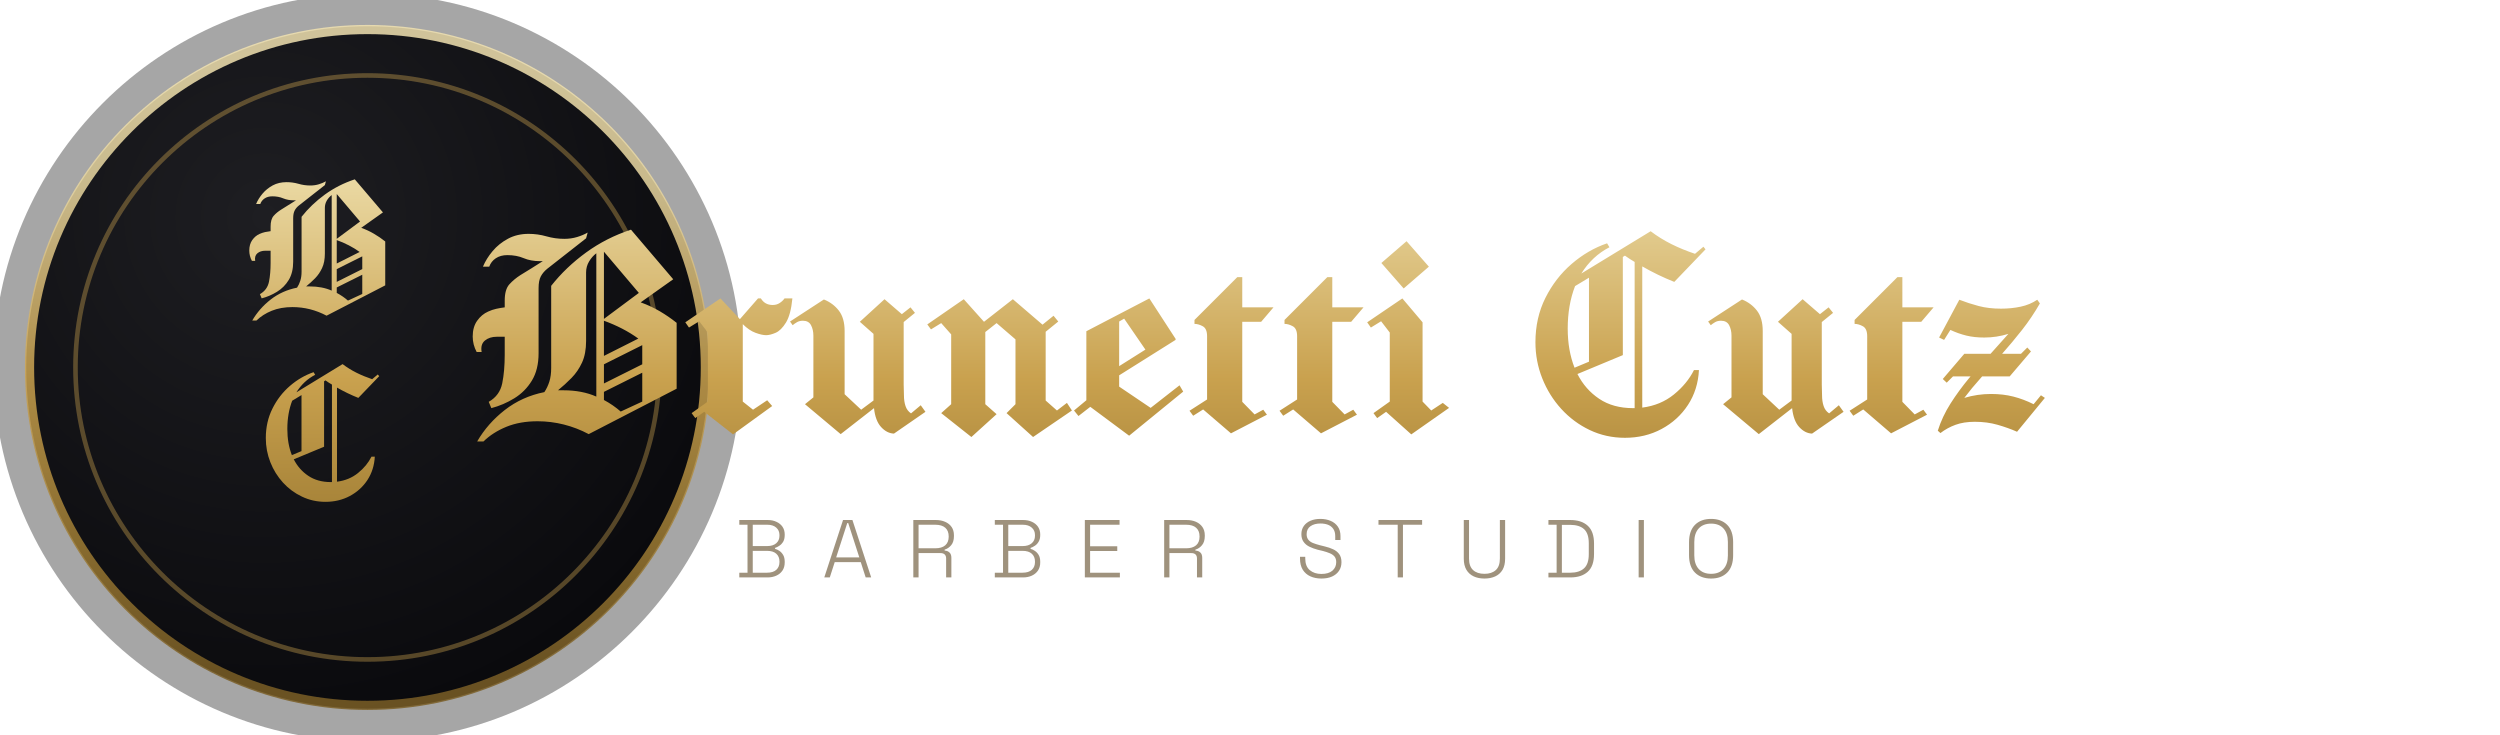
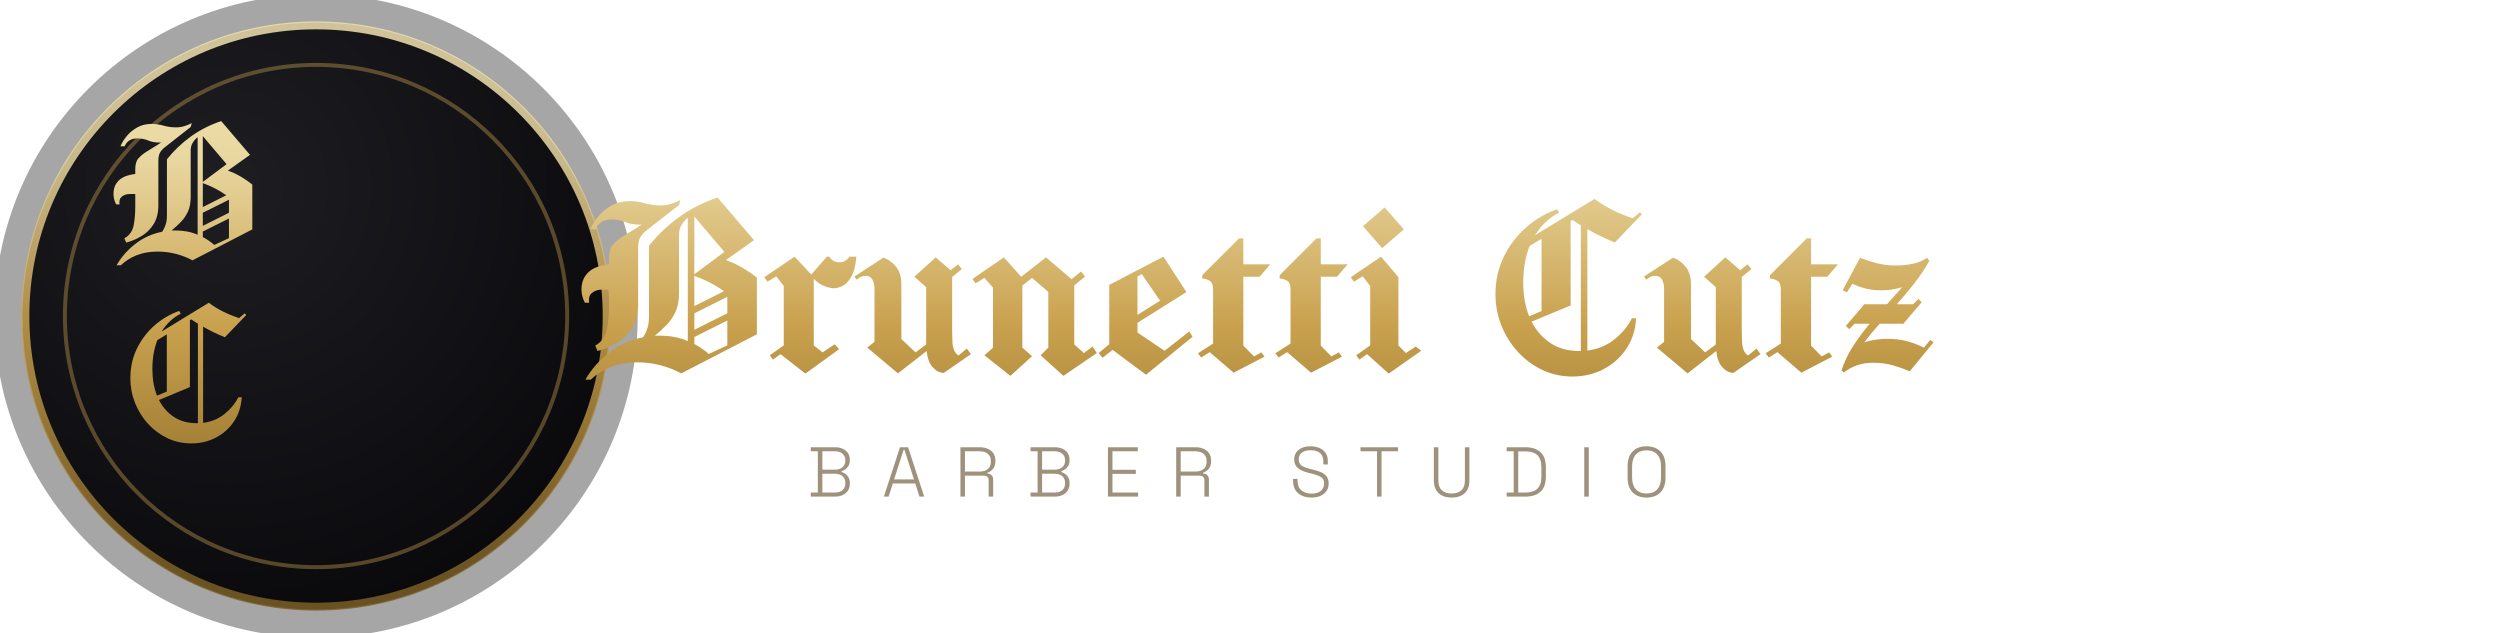
- <svg xmlns="http://www.w3.org/2000/svg" viewBox="0 0 381 112" width="381" height="112" role="img" aria-label="Brunetti Cutz">
+ <svg xmlns="http://www.w3.org/2000/svg" viewBox="0 0 443 112" width="443" height="112" role="img" aria-label="Brunetti Cutz">
  <defs>
    <linearGradient id="lkGold" gradientUnits="userSpaceOnUse" x1="0" y1="10" x2="0" y2="102">
      <stop offset="0%" stop-color="#f1e2b0" />
      <stop offset="20%" stop-color="#e9d7a0" />
      <stop offset="52%" stop-color="#c9a14e" />
      <stop offset="80%" stop-color="#9c7a32" />
      <stop offset="100%" stop-color="#7a5e26" />
    </linearGradient>
    <radialGradient id="lkBadge" cx="35%" cy="28%" r="75%">
      <stop offset="0%" stop-color="#1e1e22" />
      <stop offset="100%" stop-color="#0a0a0d" />
    </radialGradient>
  </defs>
  <circle cx="56" cy="56" r="54" fill="none" stroke="#000000" stroke-width="6" opacity="0.35" />
  <circle cx="56" cy="56" r="52" fill="url(#lkBadge)" />
  <circle cx="56" cy="56" r="51.5" fill="none" stroke="url(#lkGold)" stroke-width="1.4" opacity="0.85" />
  <circle cx="56" cy="56" r="44.5" fill="none" stroke="#c9a14e" stroke-width="0.7" opacity="0.4" />
  <g fill="url(#lkGold)">
-     <path d="M39.08 48.85L38.44 48.85Q39.51 47.01 41.25 45.65Q43 44.29 45.27 43.84L45.27 43.84Q45.59 43.36 45.77 42.77Q45.96 42.19 45.96 41.39L45.96 41.39L45.96 33.04Q47.45 31.15 49.51 29.65Q51.56 28.16 54.07 27.33L54.07 27.33L58.36 32.37L55.05 34.72Q56.09 35.09 57 35.63Q57.91 36.16 58.71 36.80L58.71 36.80L58.71 43.49L49.77 48.11Q48.57 47.47 47.25 47.13Q45.93 46.80 44.57 46.80L44.57 46.80Q42.79 46.80 41.41 47.36Q40.04 47.92 39.08 48.85L39.08 48.85ZM39.88 45.47L39.88 45.47L39.61 44.83Q40.73 44.19 40.99 42.95Q41.24 41.71 41.24 40.03L41.24 40.03L41.24 38.21L40.44 38.21Q39.69 38.21 39.23 38.60Q38.76 38.99 38.89 39.76L38.89 39.76L38.39 39.76Q37.99 39.01 37.99 38.19L37.99 38.19Q37.99 37.23 38.44 36.59Q38.89 35.95 39.56 35.65L39.56 35.65Q39.96 35.47 40.39 35.37Q40.81 35.28 41.24 35.23L41.24 35.23L41.24 34.53L41.24 34.53Q41.24 33.41 41.71 32.89Q42.17 32.37 42.84 31.95L42.84 31.95Q43.99 31.25 45.11 30.53L45.11 30.53Q44.95 30.53 44.81 30.53L44.81 30.53Q43.88 30.53 43.16 30.23Q42.44 29.92 41.51 29.92L41.51 29.92Q40.81 29.92 40.33 30.24Q39.85 30.56 39.67 31.09L39.67 31.09L39.03 31.09Q39.37 30.27 40.01 29.51Q40.65 28.75 41.57 28.25Q42.49 27.76 43.67 27.76L43.67 27.76Q44.60 27.76 45.48 28.01Q46.36 28.27 47.29 28.27L47.29 28.27Q47.99 28.27 48.60 28.08Q49.21 27.89 49.67 27.63L49.67 27.63L49.51 28.21L45.56 31.31Q45.13 31.65 44.91 32.08Q44.68 32.51 44.68 33.28L44.68 33.28L44.68 39.89Q44.68 41.55 44 42.67Q43.32 43.79 42.21 44.47Q41.11 45.15 39.88 45.47ZM51.32 36.40L54.87 33.76L51.32 29.57L51.32 36.40ZM47.21 43.65L47.21 43.65Q48.15 43.65 48.99 43.81Q49.83 43.97 50.55 44.29L50.55 44.29L50.55 29.73Q50.12 30.05 49.81 30.56Q49.51 31.07 49.51 31.68L49.51 31.68L49.51 38.64Q49.51 39.95 49.09 40.84Q48.68 41.73 48.03 42.40Q47.37 43.07 46.65 43.65L46.65 43.65Q46.92 43.65 47.21 43.65ZM51.32 36.59L51.32 36.59L51.32 40.16L54.81 38.40Q54.04 37.84 53.16 37.39Q52.28 36.93 51.32 36.59ZM55.21 39.07L51.32 41.01L51.32 42.96L55.21 41.01L55.21 39.07ZM53.03 45.81L55.21 44.80L55.21 41.87L51.32 43.81L51.32 44.64Q52.23 45.12 53.03 45.81L53.03 45.81Z" />
-     <path d="M49.60 76.48L49.60 76.48Q47.68 76.48 46.03 75.69Q44.37 74.91 43.13 73.55Q41.89 72.19 41.20 70.44Q40.51 68.69 40.51 66.77L40.51 66.77Q40.51 64.29 41.52 62.27Q42.53 60.24 44.19 58.81Q45.84 57.39 47.79 56.72L47.79 56.72L48.03 57.12Q46.27 58.03 45.17 59.79L45.17 59.79L52.21 55.49L52.21 55.49L52.21 55.49Q53.20 56.24 54.32 56.80Q55.44 57.36 56.72 57.79L56.72 57.79L57.57 57.07L57.79 57.33L54.61 60.64Q52.93 59.97 51.36 59.07L51.36 59.07L51.36 73.41Q53.23 73.17 54.57 72.08Q55.92 70.99 56.61 69.60L56.61 69.60L57.12 69.60Q57.01 71.60 56 73.15Q54.99 74.69 53.32 75.59Q51.65 76.48 49.60 76.48ZM49.39 58.11L49.39 68.08L44.77 70Q45.57 71.57 46.99 72.52Q48.40 73.47 50.43 73.47L50.43 73.47Q50.51 73.47 50.59 73.47L50.59 73.47L50.59 58.61Q50.08 58.32 49.60 57.97L49.60 57.97L49.39 58.11ZM43.79 65.39L43.79 65.39Q43.79 67.60 44.48 69.36L44.48 69.36L45.95 68.75L45.95 60.21L44.53 61.07Q43.79 62.99 43.79 65.39Z" />
+     <path d="M21.41 47.01L20.65 47.01Q21.91 44.83 23.99 43.21Q26.06 41.60 28.75 41.06L28.75 41.06Q29.13 40.49 29.36 39.79Q29.58 39.10 29.58 38.15L29.58 38.15L29.58 28.23Q31.35 25.99 33.79 24.21Q36.23 22.44 39.20 21.46L39.20 21.46L44.30 27.44L40.38 30.23Q41.61 30.67 42.69 31.31Q43.76 31.94 44.71 32.70L44.71 32.70L44.71 40.65L34.11 46.13Q32.68 45.37 31.11 44.97Q29.55 44.58 27.93 44.58L27.93 44.58Q25.81 44.58 24.18 45.24Q22.55 45.91 21.41 47.01L21.41 47.01ZM22.36 42.99L22.36 42.99L22.04 42.23Q23.37 41.47 23.67 40.00Q23.97 38.53 23.97 36.53L23.97 36.53L23.97 34.38L23.02 34.38Q22.14 34.38 21.58 34.84Q21.03 35.30 21.19 36.22L21.19 36.22L20.58 36.22Q20.11 35.33 20.11 34.35L20.11 34.35Q20.11 33.21 20.65 32.45Q21.19 31.69 21.98 31.34L21.98 31.34Q22.45 31.12 22.96 31.01Q23.47 30.89 23.97 30.83L23.97 30.83L23.97 30.01L23.97 30.01Q23.97 28.68 24.53 28.06Q25.08 27.44 25.87 26.94L25.87 26.94Q27.23 26.11 28.56 25.26L28.56 25.26Q28.37 25.26 28.22 25.26L28.22 25.26Q27.11 25.26 26.25 24.89Q25.40 24.53 24.29 24.53L24.29 24.53Q23.47 24.53 22.90 24.91Q22.33 25.29 22.10 25.92L22.10 25.92L21.34 25.92Q21.76 24.94 22.52 24.04Q23.28 23.14 24.37 22.55Q25.46 21.96 26.85 21.96L26.85 21.96Q27.96 21.96 29.01 22.27Q30.05 22.57 31.16 22.57L31.16 22.57Q31.98 22.57 32.71 22.34Q33.44 22.12 33.98 21.81L33.98 21.81L33.79 22.50L29.10 26.18Q28.60 26.59 28.33 27.09Q28.06 27.60 28.06 28.52L28.06 28.52L28.06 36.37Q28.06 38.34 27.25 39.67Q26.44 41.00 25.13 41.80Q23.81 42.61 22.36 42.99ZM35.94 32.23L40.15 29.09L35.94 24.12L35.94 32.23ZM31.07 40.84L31.07 40.84Q32.17 40.84 33.17 41.03Q34.17 41.22 35.02 41.60L35.02 41.60L35.02 24.31Q34.52 24.69 34.15 25.29Q33.79 25.89 33.79 26.62L33.79 26.62L33.79 34.88Q33.79 36.44 33.30 37.50Q32.81 38.56 32.03 39.35Q31.26 40.14 30.40 40.84L30.40 40.84Q30.72 40.84 31.07 40.84ZM35.94 32.45L35.94 32.45L35.94 36.69L40.09 34.60Q39.17 33.94 38.13 33.40Q37.08 32.86 35.94 32.45ZM40.57 35.39L35.94 37.70L35.94 40.02L40.57 37.70L40.57 35.39ZM37.97 43.40L40.57 42.20L40.57 38.72L35.94 41.03L35.94 42.01Q37.02 42.58 37.97 43.40L37.97 43.40Z" />
+     <path d="M33.90 78.57L33.90 78.57Q31.62 78.57 29.66 77.64Q27.69 76.70 26.22 75.09Q24.75 73.47 23.93 71.40Q23.10 69.32 23.10 67.04L23.10 67.04Q23.10 64.10 24.30 61.69Q25.51 59.28 27.47 57.59Q29.44 55.90 31.75 55.10L31.75 55.10L32.03 55.58Q29.94 56.66 28.64 58.75L28.64 58.75L37.00 53.65L37.00 53.65L37.00 53.65Q38.17 54.53 39.51 55.20Q40.84 55.86 42.36 56.37L42.36 56.37L43.37 55.52L43.62 55.83L39.85 59.76Q37.86 58.97 35.99 57.89L35.99 57.89L35.99 74.93Q38.21 74.64 39.81 73.34Q41.41 72.05 42.23 70.40L42.23 70.40L42.83 70.40Q42.70 72.78 41.50 74.61Q40.30 76.45 38.32 77.51Q36.34 78.57 33.90 78.57ZM33.65 56.75L33.65 68.59L28.17 70.88Q29.12 72.74 30.80 73.87Q32.48 74.99 34.88 74.99L34.88 74.99Q34.98 74.99 35.07 74.99L35.07 74.99L35.07 57.35Q34.47 57.00 33.90 56.59L33.90 56.59L33.65 56.75ZM27.00 65.40L27.00 65.40Q27.00 68.03 27.82 70.11L27.82 70.11L29.56 69.39L29.56 59.25L27.88 60.27Q27.00 62.55 27.00 65.40Z" />
  </g>
-   <path d="M73.68 67.28L72.72 67.28Q74.32 64.52 76.94 62.48Q79.56 60.44 82.96 59.76L82.96 59.76Q83.44 59.04 83.72 58.16Q84 57.28 84 56.08L84 56.08L84 43.56Q86.24 40.72 89.32 38.48Q92.40 36.24 96.16 35L96.16 35L102.60 42.56L97.64 46.08Q99.20 46.64 100.56 47.44Q101.92 48.24 103.12 49.20L103.12 49.20L103.12 59.24L89.72 66.16Q87.92 65.20 85.94 64.70Q83.96 64.20 81.92 64.20L81.92 64.20Q79.24 64.20 77.18 65.04Q75.12 65.88 73.68 67.28L73.68 67.28ZM74.88 62.20L74.88 62.20L74.48 61.24Q76.16 60.28 76.54 58.42Q76.92 56.56 76.92 54.04L76.92 54.04L76.92 51.32L75.72 51.32Q74.60 51.32 73.90 51.90Q73.20 52.48 73.40 53.64L73.40 53.64L72.64 53.64Q72.04 52.52 72.04 51.28L72.04 51.28Q72.04 49.84 72.72 48.88Q73.40 47.92 74.40 47.48L74.40 47.48Q75 47.20 75.64 47.06Q76.28 46.92 76.92 46.84L76.92 46.84L76.92 45.80L76.92 45.80Q76.92 44.12 77.62 43.34Q78.32 42.56 79.32 41.92L79.32 41.92Q81.04 40.88 82.72 39.80L82.72 39.80Q82.48 39.80 82.28 39.80L82.28 39.80Q80.88 39.80 79.80 39.34Q78.72 38.88 77.32 38.88L77.32 38.88Q76.28 38.88 75.56 39.36Q74.84 39.84 74.56 40.64L74.56 40.64L73.60 40.64Q74.12 39.40 75.08 38.26Q76.04 37.12 77.42 36.38Q78.80 35.64 80.56 35.64L80.56 35.64Q81.96 35.64 83.28 36.02Q84.60 36.40 86 36.40L86 36.40Q87.04 36.40 87.96 36.12Q88.88 35.84 89.56 35.44L89.56 35.44L89.32 36.32L83.40 40.96Q82.76 41.48 82.42 42.12Q82.08 42.76 82.08 43.92L82.08 43.92L82.08 53.84Q82.08 56.32 81.06 58Q80.04 59.68 78.38 60.70Q76.72 61.72 74.88 62.20ZM92.04 48.60L97.36 44.64L92.04 38.36L92.04 48.60ZM85.88 59.48L85.88 59.48Q87.28 59.48 88.54 59.72Q89.80 59.96 90.88 60.44L90.88 60.44L90.88 38.60Q90.24 39.08 89.78 39.84Q89.32 40.60 89.32 41.52L89.32 41.52L89.32 51.96Q89.32 53.92 88.70 55.26Q88.08 56.60 87.10 57.60Q86.12 58.60 85.04 59.48L85.04 59.48Q85.44 59.48 85.88 59.48ZM92.04 48.88L92.04 48.88L92.04 54.24L97.28 51.60Q96.12 50.76 94.80 50.08Q93.48 49.40 92.04 48.88ZM97.88 52.60L92.04 55.52L92.04 58.44L97.88 55.52L97.88 52.60ZM94.60 62.72L97.88 61.20L97.88 56.80L92.04 59.72L92.04 60.96Q93.40 61.68 94.60 62.72L94.60 62.72ZM117.68 61.88L111.72 66.20L107.32 62.76L105.96 63.72L105.40 62.96L107.88 61.20L107.88 50.68L106.56 48.96L105 49.92L104.44 49.12L109.80 45.48L112.76 48.64L115.52 45.48L115.96 45.48Q116.56 46.48 117.76 46.48L117.76 46.48Q118.36 46.48 118.82 46.18Q119.28 45.88 119.56 45.48L119.56 45.48L120.76 45.48Q120.52 47.96 119.78 49.16Q119.04 50.36 118.20 50.72Q117.36 51.08 116.76 51.08L116.76 51.08Q116.12 51.08 115.14 50.72Q114.16 50.36 113.20 49.40L113.20 49.40L113.20 61.20L114.76 62.44L116.92 61L117.68 61.88ZM133.20 62.20L128.12 66.16L122.68 61.60L123.96 60.56L123.96 51.16L123.96 51.16Q123.96 50.24 123.60 49.56Q123.24 48.88 122.36 48.88L122.36 48.88Q121.84 48.88 121.46 49.10Q121.08 49.32 120.80 49.56L120.80 49.56L120.40 49L125.56 45.64Q126.96 46.20 127.84 47.34Q128.72 48.48 128.72 50.44L128.72 50.44L128.72 60.08L131.24 62.44L133.12 61.04L133.12 59.12L133.12 50.88L131.04 49.04L134.80 45.60L137.44 47.88L138.76 46.84L139.44 47.68L137.72 49.08L137.72 58.60L137.76 60.24Q137.76 61.16 138 61.88Q138.24 62.60 138.84 63L138.84 63L140.32 61.76L141.04 62.76L136.24 66.08Q135.16 66.04 134.28 65.08Q133.40 64.12 133.20 62.20L133.20 62.20ZM151.88 63.12L148.04 66.60L143.44 62.96L144.96 61.60L144.96 50.96L143.44 49.24L141.88 50.20L141.32 49.44L146.88 45.60L149.96 49.04L154.36 45.60L158.88 49.48L160.56 48.12L161.28 49L159.36 50.56L159.36 61.04L161.08 62.56L162.60 61.40L163.36 62.56L157.44 66.60L153.40 62.96L154.76 61.60L154.76 51.72L151.88 49.24L150.16 50.60L150.16 61.60L151.88 63.12ZM166.16 62L164.36 63.40L163.68 62.56L165.56 61L165.56 50.48L175.16 45.48L179.16 51.64L179.16 51.80L170.56 57.20L170.56 58.92L175.36 62.16L179.76 58.72L180.32 59.68L172.08 66.40L166.16 62ZM171.32 48.56L170.56 49L170.56 55.80L174.56 53.28L171.32 48.56ZM193.08 63.20L187.60 66.04L183.36 62.40L181.84 63.36L181.28 62.60L183.96 60.88L183.96 51.24Q183.96 50.08 183.30 49.72Q182.64 49.36 182.04 49.36L182.04 49.36L182.04 48.76L188.56 42.24L189.32 42.24L189.32 46.84L194.08 46.84L192.20 49.04L189.32 49.04L189.32 61.24L191.20 63.16L192.52 62.44L193.08 63.20ZM206.80 63.20L201.32 66.04L197.08 62.40L195.56 63.36L195 62.60L197.68 60.88L197.68 51.24Q197.68 50.08 197.02 49.72Q196.36 49.36 195.76 49.36L195.76 49.36L195.76 48.76L202.28 42.24L203.04 42.24L203.04 46.84L207.80 46.84L205.92 49.04L203.04 49.04L203.04 61.24L204.92 63.16L206.24 62.44L206.80 63.20ZM217.76 40.64L213.92 43.96L210.52 40.08L214.36 36.76L217.76 40.64ZM220.84 62.16L215.08 66.20L211.24 62.76L209.88 63.72L209.32 62.96L211.80 61.20L211.80 50.68L210.48 48.96L208.92 49.92L208.36 49.12L213.72 45.48L216.80 49.12L216.80 61.20L218.12 62.56L219.88 61.40L220.84 62.16ZM247.64 66.72L247.64 66.72Q244.76 66.72 242.28 65.54Q239.80 64.36 237.94 62.32Q236.08 60.28 235.04 57.66Q234 55.04 234 52.16L234 52.16Q234 48.44 235.52 45.40Q237.04 42.36 239.52 40.22Q242 38.08 244.92 37.08L244.92 37.08L245.28 37.68Q242.64 39.04 241 41.68L241 41.68L251.56 35.24L251.56 35.24L251.56 35.24Q253.04 36.36 254.72 37.20Q256.40 38.04 258.32 38.68L258.32 38.68L259.60 37.60L259.92 38L255.16 42.96Q252.64 41.96 250.28 40.60L250.28 40.60L250.28 62.12Q253.08 61.76 255.10 60.12Q257.12 58.48 258.16 56.40L258.16 56.40L258.92 56.40Q258.76 59.40 257.24 61.72Q255.72 64.04 253.22 65.38Q250.72 66.72 247.64 66.72ZM247.32 39.16L247.32 54.12L240.40 57Q241.60 59.36 243.72 60.78Q245.84 62.20 248.88 62.20L248.88 62.20Q249 62.20 249.12 62.20L249.12 62.20L249.12 39.92Q248.36 39.48 247.64 38.96L247.64 38.96L247.32 39.16ZM238.92 50.08L238.92 50.08Q238.92 53.40 239.96 56.04L239.96 56.04L242.16 55.12L242.16 42.32L240.04 43.60Q238.92 46.48 238.92 50.08ZM273.12 62.20L268.04 66.16L262.60 61.60L263.88 60.56L263.88 51.16L263.88 51.16Q263.88 50.24 263.52 49.56Q263.16 48.88 262.28 48.88L262.28 48.88Q261.76 48.88 261.38 49.10Q261 49.32 260.72 49.56L260.72 49.56L260.32 49L265.48 45.64Q266.88 46.20 267.76 47.34Q268.64 48.48 268.64 50.44L268.64 50.44L268.64 60.08L271.16 62.44L273.04 61.04L273.04 59.12L273.04 50.88L270.96 49.04L274.72 45.60L277.36 47.88L278.68 46.84L279.36 47.68L277.64 49.08L277.64 58.60L277.68 60.24Q277.68 61.16 277.92 61.88Q278.16 62.60 278.76 63L278.76 63L280.24 61.76L280.96 62.76L276.16 66.08Q275.08 66.04 274.20 65.08Q273.32 64.12 273.12 62.20L273.12 62.20ZM293.68 63.20L288.20 66.04L283.96 62.40L282.44 63.36L281.88 62.60L284.56 60.88L284.56 51.24Q284.56 50.08 283.90 49.72Q283.24 49.36 282.64 49.36L282.64 49.36L282.64 48.76L289.16 42.24L289.92 42.24L289.92 46.84L294.68 46.84L292.80 49.04L289.92 49.04L289.92 61.24L291.80 63.16L293.12 62.44L293.68 63.20ZM295.72 66L295.72 66L295.32 65.64Q296 63.48 297.26 61.50Q298.52 59.52 300.08 57.64L300.08 57.64L300.32 57.36L297.64 57.36L296.68 58.32L296.08 57.76L299.36 53.92L303.36 53.92L306.08 50.88Q304.28 51.44 302.40 51.44L302.40 51.44Q300.88 51.44 299.66 51.14Q298.44 50.84 297.24 50.28L297.24 50.28L296.28 51.80L295.52 51.44L298.60 45.68Q300.04 46.24 301.56 46.64Q303.08 47.04 304.96 47.04L304.96 47.04Q306.52 47.04 307.94 46.74Q309.36 46.44 310.48 45.68L310.48 45.68L310.88 46.24Q309.64 48.40 308.16 50.28Q306.68 52.16 305.12 53.92L305.12 53.92L308 53.92L308.96 52.96L309.52 53.56L306.28 57.36L302.08 57.36Q301.68 57.80 301.32 58.24Q300.96 58.68 300.56 59.12L300.56 59.12L299.36 60.64Q301.36 60.04 303.44 60.04L303.44 60.04Q305.28 60.04 306.84 60.44Q308.40 60.84 309.92 61.60L309.92 61.60L311.04 60.24L311.64 60.64L307.40 65.80Q306.04 65.20 304.44 64.74Q302.84 64.28 300.96 64.28L300.96 64.28Q299.28 64.28 298.02 64.74Q296.76 65.20 295.72 66Z" fill="url(#lkGold)" />
-   <path d="M116.97 88L112.67 88L112.67 87.28L113.92 87.28L113.92 79.97L112.67 79.97L112.67 79.25L117.01 79.25Q117.76 79.25 118.34 79.53Q118.93 79.80 119.26 80.29Q119.59 80.79 119.59 81.44L119.59 81.44L119.59 81.54Q119.59 82.15 119.36 82.55Q119.12 82.95 118.78 83.17Q118.44 83.40 118.12 83.50L118.12 83.50L118.12 83.65Q118.44 83.72 118.79 83.96Q119.13 84.19 119.36 84.59Q119.59 84.99 119.59 85.60L119.59 85.60L119.59 85.72Q119.59 86.44 119.25 86.95Q118.91 87.46 118.31 87.73Q117.72 88 116.97 88L116.97 88ZM114.72 83.95L114.72 87.28L116.89 87.28Q117.83 87.28 118.31 86.84Q118.79 86.40 118.79 85.66L118.79 85.66L118.79 85.56Q118.79 84.83 118.31 84.39Q117.83 83.95 116.89 83.95L116.89 83.95L114.72 83.95ZM114.72 79.97L114.72 83.22L116.94 83.22Q117.81 83.22 118.30 82.79Q118.79 82.36 118.79 81.66L118.79 81.66L118.79 81.54Q118.79 80.84 118.30 80.41Q117.81 79.97 116.94 79.97L116.94 79.97L114.72 79.97ZM126.46 88L125.62 88L128.48 79.25L129.91 79.25L132.77 88L131.93 88L131.18 85.67L127.21 85.67L126.46 88ZM129.12 79.72L127.43 84.95L130.96 84.95L129.27 79.72L129.12 79.72ZM139.99 88L139.19 88L139.19 79.25L142.62 79.25Q143.43 79.25 144.05 79.53Q144.67 79.80 145.03 80.32Q145.38 80.84 145.38 81.58L145.38 81.58L145.38 81.70Q145.38 82.59 144.96 83.09Q144.53 83.60 143.96 83.76L143.96 83.76L143.96 83.91Q144.39 83.92 144.69 84.19Q144.99 84.45 144.99 85.03L144.99 85.03L144.99 88L144.19 88L144.19 85.11Q144.19 84.71 143.97 84.50Q143.76 84.29 143.32 84.29L143.32 84.29L139.99 84.29L139.99 88ZM139.99 79.97L139.99 83.56L142.54 83.56Q143.52 83.56 144.05 83.11Q144.58 82.65 144.58 81.80L144.58 81.80L144.58 81.74Q144.58 80.89 144.06 80.43Q143.54 79.97 142.54 79.97L142.54 79.97L139.99 79.97ZM155.91 88L151.61 88L151.61 87.28L152.86 87.28L152.86 79.97L151.61 79.97L151.61 79.25L155.94 79.25Q156.69 79.25 157.28 79.53Q157.87 79.80 158.20 80.29Q158.53 80.79 158.53 81.44L158.53 81.44L158.53 81.54Q158.53 82.15 158.29 82.55Q158.06 82.95 157.72 83.17Q157.38 83.40 157.06 83.50L157.06 83.50L157.06 83.65Q157.38 83.72 157.72 83.96Q158.07 84.19 158.30 84.59Q158.53 84.99 158.53 85.60L158.53 85.60L158.53 85.72Q158.53 86.44 158.19 86.95Q157.84 87.46 157.25 87.73Q156.66 88 155.91 88L155.91 88ZM153.66 83.95L153.66 87.28L155.83 87.28Q156.77 87.28 157.25 86.84Q157.73 86.40 157.73 85.66L157.73 85.66L157.73 85.56Q157.73 84.83 157.25 84.39Q156.77 83.95 155.83 83.95L155.83 83.95L153.66 83.95ZM153.66 79.97L153.66 83.22L155.88 83.22Q156.74 83.22 157.24 82.79Q157.73 82.36 157.73 81.66L157.73 81.66L157.73 81.54Q157.73 80.84 157.24 80.41Q156.74 79.97 155.88 79.97L155.88 79.97L153.66 79.97ZM170.67 88L165.33 88L165.33 79.25L170.62 79.25L170.62 79.97L166.13 79.97L166.13 83.25L170.27 83.25L170.27 83.97L166.13 83.97L166.13 87.28L170.67 87.28L170.67 88ZM178.22 88L177.42 88L177.42 79.25L180.84 79.25Q181.66 79.25 182.28 79.53Q182.89 79.80 183.25 80.32Q183.61 80.84 183.61 81.58L183.61 81.58L183.61 81.70Q183.61 82.59 183.18 83.09Q182.76 83.60 182.18 83.76L182.18 83.76L182.18 83.91Q182.62 83.92 182.92 84.19Q183.22 84.45 183.22 85.03L183.22 85.03L183.22 88L182.42 88L182.42 85.11Q182.42 84.71 182.20 84.50Q181.98 84.29 181.54 84.29L181.54 84.29L178.22 84.29L178.22 88ZM178.22 79.97L178.22 83.56L180.77 83.56Q181.74 83.56 182.28 83.11Q182.81 82.65 182.81 81.80L182.81 81.80L182.81 81.74Q182.81 80.89 182.29 80.43Q181.77 79.97 180.77 79.97L180.77 79.97L178.22 79.97ZM201.38 88.17L201.38 88.17Q200.44 88.17 199.71 87.84Q198.97 87.51 198.54 86.83Q198.12 86.15 198.12 85.10L198.12 85.10L198.12 84.86L198.92 84.86L198.92 85.10Q198.92 86.31 199.61 86.89Q200.31 87.47 201.38 87.47L201.38 87.47Q202.47 87.47 203.06 86.97Q203.64 86.46 203.64 85.67L203.64 85.67Q203.64 85.15 203.39 84.83Q203.13 84.51 202.67 84.32Q202.22 84.13 201.62 83.97L201.62 83.97L200.82 83.78Q200.11 83.59 199.54 83.31Q198.98 83.03 198.66 82.57Q198.33 82.11 198.33 81.40L198.33 81.40Q198.33 80.69 198.70 80.16Q199.07 79.64 199.72 79.36Q200.37 79.08 201.23 79.08L201.23 79.08Q202.09 79.08 202.79 79.38Q203.48 79.67 203.89 80.26Q204.29 80.84 204.29 81.71L204.29 81.71L204.29 82.30L203.49 82.30L203.49 81.71Q203.49 81.03 203.19 80.60Q202.89 80.17 202.38 79.97Q201.87 79.78 201.23 79.78L201.23 79.78Q200.32 79.78 199.72 80.19Q199.13 80.61 199.13 81.40L199.13 81.40Q199.13 81.92 199.38 82.24Q199.62 82.55 200.06 82.74Q200.51 82.92 201.11 83.08L201.11 83.08L201.91 83.28Q202.59 83.44 203.17 83.71Q203.74 83.97 204.09 84.44Q204.44 84.91 204.44 85.67L204.44 85.67Q204.44 86.44 204.06 87Q203.68 87.56 202.99 87.87Q202.31 88.17 201.38 88.17ZM213.81 88L213.01 88L213.01 79.97L210.08 79.97L210.08 79.25L216.73 79.25L216.73 79.97L213.81 79.97L213.81 88ZM226.23 88.17L226.23 88.17Q225.29 88.17 224.59 87.84Q223.88 87.51 223.48 86.84Q223.08 86.16 223.08 85.14L223.08 85.14L223.08 79.25L223.88 79.25L223.88 85.14Q223.88 86.31 224.50 86.88Q225.12 87.45 226.23 87.45L226.23 87.45Q227.34 87.45 227.96 86.88Q228.58 86.31 228.58 85.14L228.58 85.14L228.58 79.25L229.38 79.25L229.38 85.14Q229.38 86.16 228.99 86.84Q228.59 87.51 227.88 87.84Q227.17 88.17 226.23 88.17ZM239.31 88L235.98 88L235.98 87.28L237.23 87.28L237.23 79.97L235.98 79.97L235.98 79.25L239.31 79.25Q241.02 79.25 241.97 80.12Q242.93 80.99 242.93 82.83L242.93 82.83L242.93 84.44Q242.93 86.28 241.97 87.14Q241.02 88 239.31 88L239.31 88ZM238.03 79.99L238.03 87.28L239.31 87.28Q240.68 87.28 241.41 86.61Q242.13 85.95 242.13 84.47L242.13 84.47L242.13 82.79Q242.13 81.30 241.41 80.64Q240.68 79.99 239.31 79.99L239.31 79.99L238.03 79.99ZM250.53 88L249.73 88L249.73 79.25L250.53 79.25L250.53 88ZM260.77 88.17L260.77 88.17Q259.23 88.17 258.32 87.27Q257.41 86.36 257.41 84.61L257.41 84.61L257.41 82.64Q257.41 80.89 258.32 79.98Q259.23 79.08 260.77 79.08L260.77 79.08Q262.31 79.08 263.22 79.98Q264.13 80.89 264.13 82.64L264.13 82.64L264.13 84.61Q264.13 86.36 263.22 87.27Q262.31 88.17 260.77 88.17ZM260.77 87.45L260.77 87.45Q261.99 87.45 262.66 86.71Q263.33 85.97 263.33 84.64L263.33 84.64L263.33 82.61Q263.33 81.28 262.66 80.54Q261.99 79.80 260.77 79.80L260.77 79.80Q259.56 79.80 258.88 80.54Q258.21 81.28 258.21 82.61L258.21 82.61L258.21 84.64Q258.21 85.97 258.88 86.71Q259.56 87.45 260.77 87.45Z" fill="#9a8d77" opacity="0.95" />
+   <path d="M104.68 67.28L103.72 67.28Q105.32 64.52 107.94 62.48Q110.56 60.44 113.96 59.76L113.96 59.76Q114.44 59.04 114.72 58.16Q115 57.28 115 56.08L115 56.08L115 43.56Q117.24 40.72 120.32 38.48Q123.40 36.24 127.16 35L127.16 35L133.60 42.56L128.64 46.08Q130.20 46.64 131.56 47.44Q132.92 48.24 134.12 49.20L134.12 49.20L134.12 59.24L120.72 66.16Q118.92 65.20 116.94 64.70Q114.96 64.20 112.92 64.20L112.92 64.20Q110.24 64.20 108.18 65.04Q106.12 65.88 104.68 67.28L104.68 67.28ZM105.88 62.20L105.88 62.20L105.48 61.24Q107.16 60.28 107.54 58.42Q107.92 56.56 107.92 54.04L107.92 54.04L107.92 51.32L106.72 51.32Q105.60 51.32 104.90 51.90Q104.20 52.48 104.40 53.64L104.40 53.64L103.64 53.64Q103.04 52.52 103.04 51.28L103.04 51.28Q103.04 49.84 103.72 48.88Q104.40 47.92 105.40 47.48L105.40 47.48Q106 47.20 106.64 47.06Q107.28 46.92 107.92 46.84L107.92 46.84L107.92 45.80L107.92 45.80Q107.92 44.12 108.62 43.34Q109.32 42.56 110.32 41.92L110.32 41.92Q112.04 40.88 113.72 39.80L113.72 39.80Q113.48 39.80 113.28 39.80L113.28 39.80Q111.88 39.80 110.80 39.34Q109.72 38.88 108.32 38.88L108.32 38.88Q107.28 38.88 106.56 39.36Q105.84 39.84 105.56 40.64L105.56 40.64L104.60 40.64Q105.12 39.40 106.08 38.26Q107.04 37.12 108.42 36.38Q109.80 35.64 111.56 35.64L111.56 35.64Q112.96 35.64 114.28 36.02Q115.60 36.40 117 36.40L117 36.40Q118.04 36.40 118.96 36.12Q119.88 35.84 120.56 35.44L120.56 35.44L120.32 36.32L114.40 40.96Q113.76 41.48 113.42 42.12Q113.08 42.76 113.08 43.92L113.08 43.92L113.08 53.84Q113.08 56.32 112.06 58Q111.04 59.68 109.38 60.70Q107.72 61.72 105.88 62.20ZM123.04 48.60L128.36 44.64L123.04 38.36L123.04 48.60ZM116.88 59.48L116.88 59.48Q118.28 59.48 119.54 59.72Q120.80 59.96 121.88 60.44L121.88 60.44L121.88 38.60Q121.24 39.08 120.78 39.84Q120.32 40.60 120.32 41.52L120.32 41.52L120.32 51.96Q120.32 53.92 119.70 55.26Q119.08 56.60 118.10 57.60Q117.12 58.60 116.04 59.48L116.04 59.48Q116.44 59.48 116.88 59.48ZM123.04 48.88L123.04 48.88L123.04 54.24L128.28 51.60Q127.12 50.76 125.80 50.08Q124.48 49.40 123.04 48.88ZM128.88 52.60L123.04 55.52L123.04 58.44L128.88 55.52L128.88 52.60ZM125.60 62.72L128.88 61.20L128.88 56.80L123.04 59.72L123.04 60.96Q124.40 61.68 125.60 62.72L125.60 62.72ZM148.68 61.88L142.72 66.20L138.32 62.76L136.96 63.72L136.40 62.96L138.88 61.20L138.88 50.68L137.56 48.96L136 49.92L135.44 49.12L140.80 45.48L143.76 48.64L146.52 45.48L146.96 45.48Q147.56 46.48 148.76 46.48L148.76 46.48Q149.36 46.48 149.82 46.18Q150.28 45.88 150.56 45.48L150.56 45.48L151.76 45.48Q151.52 47.96 150.78 49.16Q150.04 50.36 149.20 50.72Q148.36 51.08 147.76 51.08L147.76 51.08Q147.12 51.08 146.14 50.72Q145.16 50.36 144.20 49.40L144.20 49.40L144.20 61.20L145.76 62.44L147.92 61L148.68 61.88ZM164.20 62.20L159.12 66.16L153.68 61.60L154.96 60.56L154.96 51.16L154.96 51.16Q154.96 50.24 154.60 49.56Q154.24 48.88 153.36 48.88L153.36 48.88Q152.84 48.88 152.46 49.10Q152.08 49.32 151.80 49.56L151.80 49.56L151.40 49L156.56 45.64Q157.96 46.20 158.84 47.34Q159.72 48.48 159.72 50.44L159.72 50.44L159.72 60.08L162.24 62.44L164.12 61.04L164.12 59.12L164.12 50.88L162.04 49.04L165.80 45.60L168.44 47.88L169.76 46.84L170.44 47.68L168.72 49.08L168.72 58.60L168.76 60.24Q168.76 61.16 169 61.88Q169.24 62.60 169.84 63L169.84 63L171.32 61.76L172.04 62.76L167.24 66.08Q166.16 66.04 165.28 65.08Q164.40 64.12 164.20 62.20L164.20 62.20ZM182.88 63.12L179.04 66.60L174.44 62.96L175.96 61.60L175.96 50.96L174.44 49.24L172.88 50.20L172.32 49.44L177.88 45.60L180.96 49.04L185.36 45.60L189.88 49.48L191.56 48.12L192.28 49L190.36 50.56L190.36 61.04L192.08 62.56L193.60 61.40L194.36 62.56L188.44 66.60L184.40 62.96L185.76 61.60L185.76 51.72L182.88 49.24L181.16 50.60L181.16 61.60L182.88 63.12ZM197.16 62L195.36 63.40L194.68 62.56L196.56 61L196.56 50.48L206.16 45.48L210.16 51.64L210.16 51.80L201.56 57.20L201.56 58.92L206.36 62.16L210.76 58.72L211.32 59.68L203.08 66.40L197.16 62ZM202.32 48.56L201.56 49L201.56 55.80L205.56 53.28L202.32 48.56ZM224.08 63.20L218.60 66.04L214.36 62.40L212.84 63.36L212.28 62.60L214.96 60.88L214.96 51.24Q214.96 50.08 214.30 49.72Q213.64 49.36 213.04 49.36L213.04 49.36L213.04 48.76L219.56 42.24L220.32 42.24L220.32 46.84L225.08 46.84L223.20 49.04L220.32 49.04L220.32 61.24L222.20 63.16L223.52 62.44L224.08 63.20ZM237.80 63.20L232.32 66.04L228.08 62.40L226.56 63.36L226 62.60L228.68 60.88L228.68 51.24Q228.68 50.08 228.02 49.72Q227.36 49.36 226.76 49.36L226.76 49.36L226.76 48.76L233.28 42.24L234.04 42.24L234.04 46.84L238.80 46.84L236.92 49.04L234.04 49.04L234.04 61.24L235.92 63.16L237.24 62.44L237.80 63.20ZM248.76 40.64L244.92 43.96L241.52 40.08L245.36 36.76L248.76 40.64ZM251.84 62.16L246.08 66.20L242.24 62.76L240.88 63.72L240.32 62.96L242.80 61.20L242.80 50.68L241.48 48.96L239.92 49.92L239.36 49.12L244.72 45.48L247.80 49.12L247.80 61.20L249.12 62.56L250.88 61.40L251.84 62.16ZM278.64 66.72L278.64 66.72Q275.76 66.72 273.28 65.54Q270.80 64.36 268.94 62.32Q267.08 60.28 266.04 57.66Q265.00 55.04 265.00 52.16L265.00 52.16Q265.00 48.44 266.52 45.40Q268.04 42.36 270.52 40.22Q273.00 38.08 275.92 37.08L275.92 37.08L276.28 37.68Q273.64 39.04 272.00 41.68L272.00 41.68L282.56 35.24L282.56 35.24L282.56 35.24Q284.04 36.36 285.72 37.20Q287.40 38.04 289.32 38.68L289.32 38.68L290.60 37.60L290.92 38L286.16 42.96Q283.64 41.96 281.28 40.60L281.28 40.60L281.28 62.12Q284.08 61.76 286.10 60.12Q288.12 58.48 289.16 56.40L289.16 56.40L289.92 56.40Q289.76 59.40 288.24 61.72Q286.72 64.04 284.22 65.38Q281.72 66.72 278.64 66.72ZM278.32 39.16L278.32 54.12L271.40 57Q272.60 59.36 274.72 60.78Q276.84 62.20 279.88 62.20L279.88 62.20Q280 62.20 280.12 62.20L280.12 62.20L280.12 39.92Q279.36 39.48 278.64 38.96L278.64 38.96L278.32 39.16ZM269.92 50.08L269.92 50.08Q269.92 53.40 270.96 56.04L270.96 56.04L273.16 55.12L273.16 42.32L271.04 43.60Q269.92 46.48 269.92 50.08ZM304.12 62.20L299.04 66.16L293.60 61.60L294.88 60.56L294.88 51.16L294.88 51.16Q294.88 50.24 294.52 49.56Q294.16 48.88 293.28 48.88L293.28 48.88Q292.76 48.88 292.38 49.10Q292.00 49.32 291.72 49.56L291.72 49.56L291.32 49L296.48 45.64Q297.88 46.20 298.76 47.34Q299.64 48.48 299.64 50.44L299.64 50.44L299.64 60.08L302.16 62.44L304.04 61.04L304.04 59.12L304.04 50.88L301.96 49.04L305.72 45.60L308.36 47.88L309.68 46.84L310.36 47.68L308.64 49.08L308.64 58.60L308.68 60.24Q308.68 61.16 308.92 61.88Q309.16 62.60 309.76 63L309.76 63L311.24 61.76L311.96 62.76L307.16 66.08Q306.08 66.04 305.20 65.08Q304.32 64.12 304.12 62.20L304.12 62.20ZM324.68 63.20L319.20 66.04L314.96 62.40L313.44 63.36L312.88 62.60L315.56 60.88L315.56 51.24Q315.56 50.08 314.90 49.72Q314.24 49.36 313.64 49.36L313.64 49.36L313.64 48.76L320.16 42.24L320.92 42.24L320.92 46.84L325.68 46.84L323.80 49.04L320.92 49.04L320.92 61.24L322.80 63.16L324.12 62.44L324.68 63.20ZM326.72 66L326.72 66L326.32 65.64Q327.00 63.48 328.26 61.50Q329.52 59.52 331.08 57.64L331.08 57.64L331.32 57.36L328.64 57.36L327.68 58.32L327.08 57.76L330.36 53.92L334.36 53.92L337.08 50.88Q335.28 51.44 333.40 51.44L333.40 51.44Q331.88 51.44 330.66 51.14Q329.44 50.84 328.24 50.28L328.24 50.28L327.28 51.80L326.52 51.44L329.60 45.68Q331.04 46.24 332.56 46.64Q334.08 47.04 335.96 47.04L335.96 47.04Q337.52 47.04 338.94 46.74Q340.36 46.44 341.48 45.68L341.48 45.68L341.88 46.24Q340.64 48.40 339.16 50.28Q337.68 52.16 336.12 53.92L336.12 53.92L339.00 53.92L339.96 52.96L340.52 53.56L337.28 57.36L333.08 57.36Q332.68 57.80 332.32 58.24Q331.96 58.68 331.56 59.12L331.56 59.12L330.36 60.64Q332.36 60.04 334.44 60.04L334.44 60.04Q336.28 60.04 337.84 60.44Q339.40 60.84 340.92 61.60L340.92 61.60L342.04 60.24L342.64 60.64L338.40 65.80Q337.04 65.20 335.44 64.74Q333.84 64.28 331.96 64.28L331.96 64.28Q330.28 64.28 329.02 64.74Q327.76 65.20 326.72 66Z" fill="url(#lkGold)" />
+   <path d="M147.97 88L143.67 88L143.67 87.28L144.92 87.28L144.92 79.97L143.67 79.97L143.67 79.25L148.01 79.25Q148.76 79.25 149.34 79.53Q149.93 79.80 150.26 80.29Q150.59 80.79 150.59 81.44L150.59 81.44L150.59 81.54Q150.59 82.15 150.36 82.55Q150.12 82.95 149.78 83.17Q149.44 83.40 149.12 83.50L149.12 83.50L149.12 83.65Q149.44 83.72 149.79 83.96Q150.13 84.19 150.36 84.59Q150.59 84.99 150.59 85.60L150.59 85.60L150.59 85.72Q150.59 86.44 150.25 86.95Q149.91 87.46 149.31 87.73Q148.72 88 147.97 88L147.97 88ZM145.72 83.95L145.72 87.28L147.89 87.28Q148.83 87.28 149.31 86.84Q149.79 86.40 149.79 85.66L149.79 85.66L149.79 85.56Q149.79 84.83 149.31 84.39Q148.83 83.95 147.89 83.95L147.89 83.95L145.72 83.95ZM145.72 79.97L145.72 83.22L147.94 83.22Q148.81 83.22 149.30 82.79Q149.79 82.36 149.79 81.66L149.79 81.66L149.79 81.54Q149.79 80.84 149.30 80.41Q148.81 79.97 147.94 79.97L147.94 79.97L145.72 79.97ZM157.46 88L156.62 88L159.48 79.25L160.91 79.25L163.77 88L162.93 88L162.18 85.67L158.21 85.67L157.46 88ZM160.12 79.72L158.43 84.95L161.96 84.95L160.27 79.72L160.12 79.72ZM170.99 88L170.19 88L170.19 79.25L173.62 79.25Q174.43 79.25 175.05 79.53Q175.67 79.80 176.03 80.32Q176.38 80.84 176.38 81.58L176.38 81.58L176.38 81.70Q176.38 82.59 175.96 83.09Q175.53 83.60 174.96 83.76L174.96 83.76L174.96 83.91Q175.39 83.92 175.69 84.19Q175.99 84.45 175.99 85.03L175.99 85.03L175.99 88L175.19 88L175.19 85.11Q175.19 84.71 174.97 84.50Q174.76 84.29 174.32 84.29L174.32 84.29L170.99 84.29L170.99 88ZM170.99 79.97L170.99 83.56L173.54 83.56Q174.52 83.56 175.05 83.11Q175.58 82.65 175.58 81.80L175.58 81.80L175.58 81.74Q175.58 80.89 175.06 80.43Q174.54 79.97 173.54 79.97L173.54 79.97L170.99 79.97ZM186.91 88L182.61 88L182.61 87.28L183.86 87.28L183.86 79.97L182.61 79.97L182.61 79.25L186.94 79.25Q187.69 79.25 188.28 79.53Q188.87 79.80 189.20 80.29Q189.53 80.79 189.53 81.44L189.53 81.44L189.53 81.54Q189.53 82.15 189.29 82.55Q189.06 82.95 188.72 83.17Q188.38 83.40 188.06 83.50L188.06 83.50L188.06 83.65Q188.38 83.72 188.72 83.96Q189.07 84.19 189.30 84.59Q189.53 84.99 189.53 85.60L189.53 85.60L189.53 85.72Q189.53 86.44 189.19 86.95Q188.84 87.46 188.25 87.73Q187.66 88 186.91 88L186.91 88ZM184.66 83.95L184.66 87.28L186.83 87.28Q187.77 87.28 188.25 86.84Q188.73 86.40 188.73 85.66L188.73 85.66L188.73 85.56Q188.73 84.83 188.25 84.39Q187.77 83.95 186.83 83.95L186.83 83.95L184.66 83.95ZM184.66 79.97L184.66 83.22L186.88 83.22Q187.74 83.22 188.24 82.79Q188.73 82.36 188.73 81.66L188.73 81.66L188.73 81.54Q188.73 80.84 188.24 80.41Q187.74 79.97 186.88 79.97L186.88 79.97L184.66 79.97ZM201.67 88L196.33 88L196.33 79.25L201.62 79.25L201.62 79.97L197.13 79.97L197.13 83.25L201.27 83.25L201.27 83.97L197.13 83.97L197.13 87.28L201.67 87.28L201.67 88ZM209.22 88L208.42 88L208.42 79.25L211.84 79.25Q212.66 79.25 213.28 79.53Q213.89 79.80 214.25 80.32Q214.61 80.84 214.61 81.58L214.61 81.58L214.61 81.70Q214.61 82.59 214.18 83.09Q213.76 83.60 213.18 83.76L213.18 83.76L213.18 83.91Q213.62 83.92 213.92 84.19Q214.22 84.45 214.22 85.03L214.22 85.03L214.22 88L213.42 88L213.42 85.11Q213.42 84.71 213.20 84.50Q212.98 84.29 212.54 84.29L212.54 84.29L209.22 84.29L209.22 88ZM209.22 79.97L209.22 83.56L211.77 83.56Q212.74 83.56 213.28 83.11Q213.81 82.65 213.81 81.80L213.81 81.80L213.81 81.74Q213.81 80.89 213.29 80.43Q212.77 79.97 211.77 79.97L211.77 79.97L209.22 79.97ZM232.38 88.17L232.38 88.17Q231.44 88.17 230.71 87.84Q229.97 87.51 229.54 86.83Q229.12 86.15 229.12 85.10L229.12 85.10L229.12 84.86L229.92 84.86L229.92 85.10Q229.92 86.31 230.61 86.89Q231.31 87.47 232.38 87.47L232.38 87.47Q233.47 87.47 234.06 86.97Q234.64 86.46 234.64 85.67L234.64 85.67Q234.64 85.15 234.39 84.83Q234.13 84.51 233.67 84.32Q233.22 84.13 232.62 83.97L232.62 83.97L231.82 83.78Q231.11 83.59 230.54 83.31Q229.98 83.03 229.66 82.57Q229.33 82.11 229.33 81.40L229.33 81.40Q229.33 80.69 229.70 80.16Q230.07 79.64 230.72 79.36Q231.37 79.08 232.23 79.08L232.23 79.08Q233.09 79.08 233.79 79.38Q234.48 79.67 234.89 80.26Q235.29 80.84 235.29 81.71L235.29 81.71L235.29 82.30L234.49 82.30L234.49 81.71Q234.49 81.03 234.19 80.60Q233.89 80.17 233.38 79.97Q232.87 79.78 232.23 79.78L232.23 79.78Q231.32 79.78 230.72 80.19Q230.13 80.61 230.13 81.40L230.13 81.40Q230.13 81.92 230.38 82.24Q230.62 82.55 231.06 82.74Q231.51 82.92 232.11 83.08L232.11 83.08L232.91 83.28Q233.59 83.44 234.17 83.71Q234.74 83.97 235.09 84.44Q235.44 84.91 235.44 85.67L235.44 85.67Q235.44 86.44 235.06 87Q234.68 87.56 233.99 87.87Q233.31 88.17 232.38 88.17ZM244.81 88L244.01 88L244.01 79.97L241.08 79.97L241.08 79.25L247.73 79.25L247.73 79.97L244.81 79.97L244.81 88ZM257.23 88.17L257.23 88.17Q256.29 88.17 255.59 87.84Q254.88 87.51 254.48 86.84Q254.08 86.16 254.08 85.14L254.08 85.14L254.08 79.25L254.88 79.25L254.88 85.14Q254.88 86.31 255.50 86.88Q256.12 87.45 257.23 87.45L257.23 87.45Q258.34 87.45 258.96 86.88Q259.58 86.31 259.58 85.14L259.58 85.14L259.58 79.25L260.38 79.25L260.38 85.14Q260.38 86.16 259.99 86.84Q259.59 87.51 258.88 87.84Q258.17 88.17 257.23 88.17ZM270.31 88L266.98 88L266.98 87.28L268.23 87.28L268.23 79.97L266.98 79.97L266.98 79.25L270.31 79.25Q272.02 79.25 272.97 80.12Q273.93 80.99 273.93 82.83L273.93 82.83L273.93 84.44Q273.93 86.28 272.97 87.14Q272.02 88 270.31 88L270.31 88ZM269.03 79.99L269.03 87.28L270.31 87.28Q271.68 87.28 272.41 86.61Q273.13 85.95 273.13 84.47L273.13 84.47L273.13 82.79Q273.13 81.30 272.41 80.64Q271.68 79.99 270.31 79.99L270.31 79.99L269.03 79.99ZM281.53 88L280.73 88L280.73 79.25L281.53 79.25L281.53 88ZM291.77 88.17L291.77 88.17Q290.23 88.17 289.32 87.27Q288.41 86.36 288.41 84.61L288.41 84.61L288.41 82.64Q288.41 80.89 289.32 79.98Q290.23 79.08 291.77 79.08L291.77 79.08Q293.31 79.08 294.22 79.98Q295.13 80.89 295.13 82.64L295.13 82.64L295.13 84.61Q295.13 86.36 294.22 87.27Q293.31 88.17 291.77 88.17ZM291.77 87.45L291.77 87.45Q292.99 87.45 293.66 86.71Q294.33 85.97 294.33 84.64L294.33 84.64L294.33 82.61Q294.33 81.28 293.66 80.54Q292.99 79.80 291.77 79.80L291.77 79.80Q290.56 79.80 289.88 80.54Q289.21 81.28 289.21 82.61L289.21 82.61L289.21 84.64Q289.21 85.97 289.88 86.71Q290.56 87.45 291.77 87.45Z" fill="#9a8d77" opacity="0.95" />
</svg>
